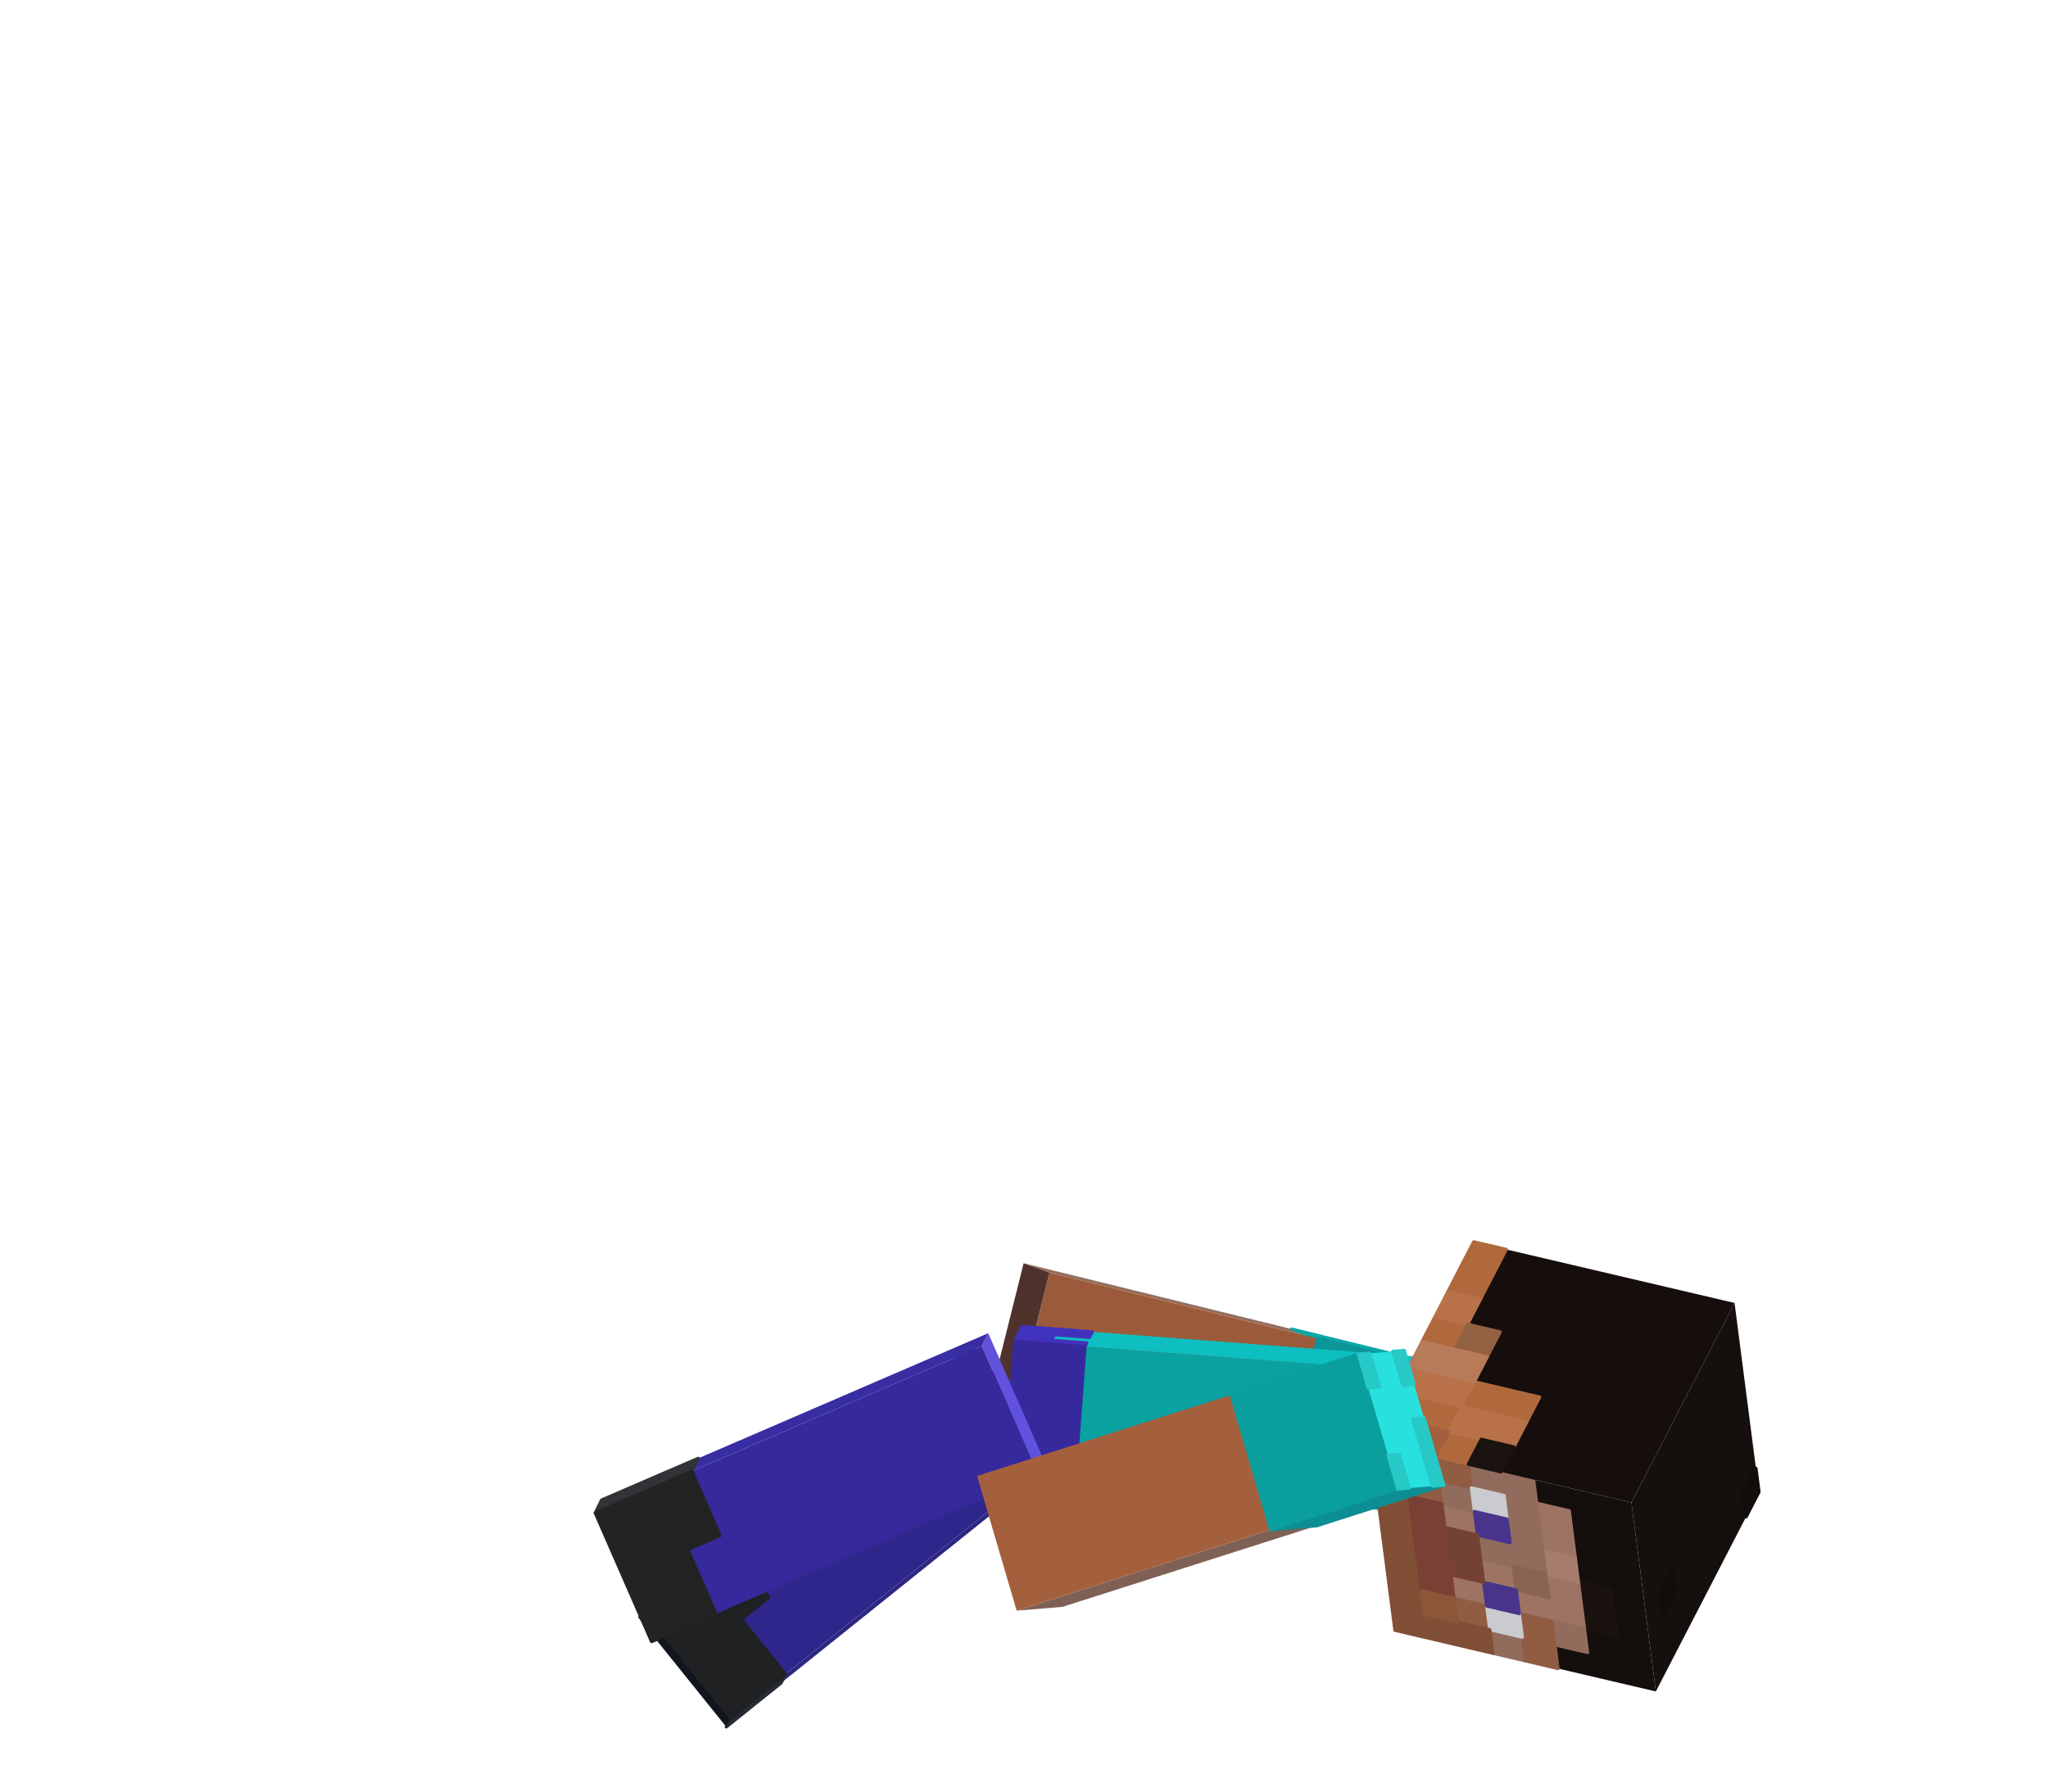
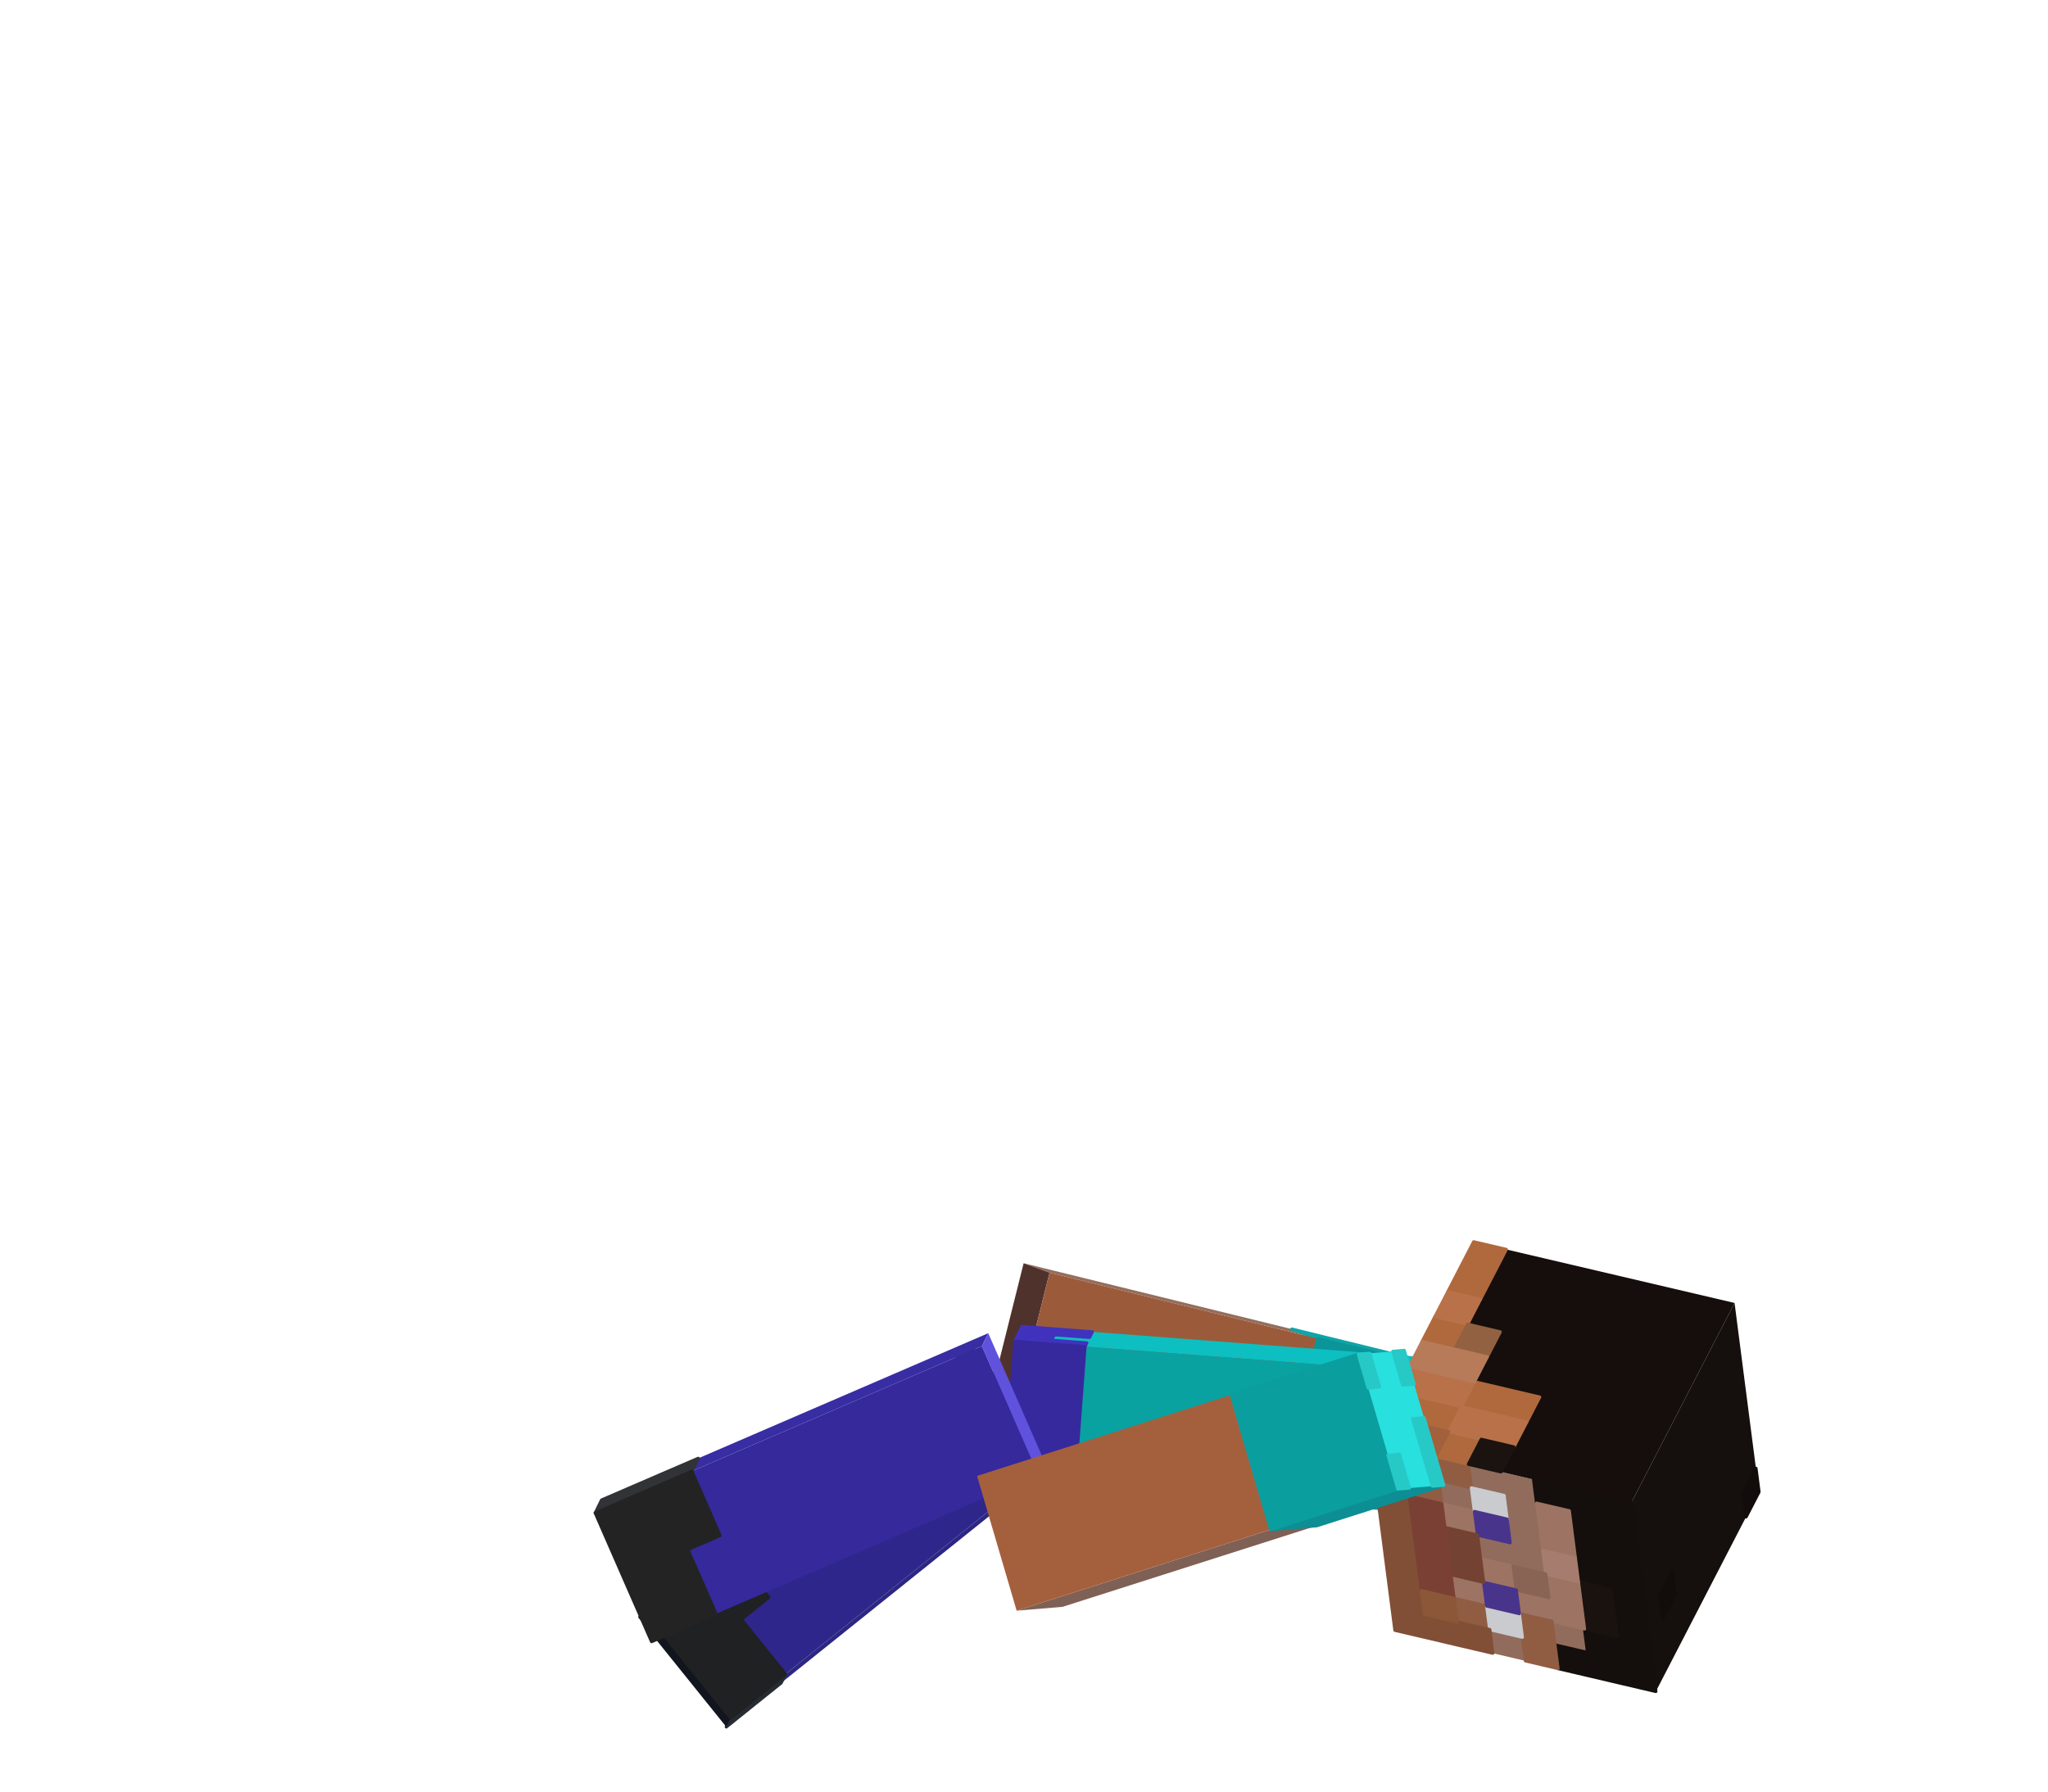
<svg xmlns="http://www.w3.org/2000/svg" viewBox="0 0 384 336" width="384" height="336" role="img" aria-labelledby="death-8-title">
  <g id="steve">
    <g id="arm-left" aria-label="Left arm">
      <g class="face" data-face="back">
        <path fill="#946e5d" d="M267.37 255.44L272.23 257.22L196.79 238.68L191.93 236.91Z" />
        <path fill="#0da5a8" stroke="#0da5a8" stroke-width=".6" stroke-linejoin="round" d="M267.37 255.44L272.23 257.22L265.94 255.67L261.08 253.9ZM261.08 253.9L265.94 255.67L259.66 254.13L254.8 252.35ZM254.8 252.35L259.66 254.13L253.37 252.58L248.51 250.81ZM248.51 250.81L253.37 252.58L247.09 251.04L242.22 249.26Z" />
      </g>
      <g class="face" data-face="bottom">
        <path fill="#50322d" d="M190.39 264.29L185.53 262.51L191.93 236.91L196.79 238.68Z" />
      </g>
      <g class="face" data-face="nx">
        <path fill="#9b5b3b" d="M272.23 257.22L265.83 282.82L190.39 264.29L196.79 238.68Z" />
        <path fill="#0b9598" stroke="#0b9598" stroke-width=".6" stroke-linejoin="round" d="M272.23 257.22L265.83 282.82L259.54 281.28L265.94 255.67ZM265.94 255.67L259.54 281.28L253.25 279.73L259.66 254.13ZM259.66 254.13L253.25 279.73L246.97 278.19L253.37 252.58ZM253.37 252.58L246.97 278.19L240.68 276.64L247.09 251.04Z" />
      </g>
    </g>
    <g id="leg-left" aria-label="Left leg">
      <g class="face" data-face="front">
        <path fill="#2c2782" d="M198.66 272.76L197.85 274.42L136.18 323.87L137 322.21Z" />
        <path fill="#272b33" stroke="#272b33" stroke-width=".6" stroke-linejoin="round" d="M147.27 313.97L146.46 315.62L141.32 319.74L142.14 318.09ZM142.14 318.09L141.32 319.74L136.18 323.87L137 322.21Z" />
      </g>
      <g class="face" data-face="bottom">
        <path fill="#11151e" d="M137 322.21L136.18 323.87L119.64 303.31L120.45 301.66Z" />
      </g>
      <g class="face" data-face="nx">
        <path fill="#2f268b" d="M182.11 252.21L198.66 272.76L137 322.21L120.45 301.66Z" />
        <path fill="#1f2123" stroke="#1f2123" stroke-width=".6" stroke-linejoin="round" d="M135.87 289.29L144.14 299.57L139 303.69L130.73 293.42ZM130.73 293.42L147.27 313.97L142.14 318.09L125.59 297.54ZM125.59 297.54L142.14 318.09L137 322.21L120.45 301.66Z" />
      </g>
    </g>
    <g id="torso" aria-label="Torso">
      <g class="face" data-face="back">
        <path fill="#0dbfc0" d="M270.6 254.79L269.24 257.56L190.28 251.55L191.65 248.78Z" />
        <path fill="#4132be" stroke="#4132be" stroke-width=".6" stroke-linejoin="round" d="M204.81 249.78L204.29 250.82L197.71 250.32L198.23 249.28ZM203.78 251.86L203.44 252.56L196.86 252.06L197.2 251.36ZM198.23 249.28L197.54 250.67L190.96 250.17L191.65 248.78ZM197.37 251.02L196.86 252.06L190.28 251.55L190.79 250.52Z" />
      </g>
      <g class="face" data-face="top">
        <path fill="#925130" d="M269.24 257.56L270.6 254.79L268.63 281.08L267.27 283.85Z" />
        <path fill="#0ecdcf" stroke="#0ecdcf" stroke-width=".6" stroke-linejoin="round" d="M269.24 257.56L269.41 257.21L268.91 263.79L268.74 264.13ZM270.43 255.13L270.6 254.79L270.11 261.36L269.94 261.71ZM268.74 264.13L268.91 263.79L268.42 270.36L268.25 270.7ZM269.94 261.71L270.11 261.36L269.62 267.93L269.45 268.28ZM268.25 270.7L268.42 270.36L267.93 276.93L267.76 277.28ZM269.45 268.28L269.62 267.93L269.12 274.5L268.95 274.85ZM267.76 277.28L267.93 276.93L267.44 283.5L267.27 283.85ZM268.95 274.85L269.12 274.5L268.63 281.08L268.46 281.42Z" />
      </g>
      <g class="face" data-face="nx">
        <path fill="#0aa1a1" d="M269.24 257.56L267.27 283.85L188.31 277.84L190.28 251.55Z" />
        <path fill="#36299e" stroke="#36299e" stroke-width=".6" stroke-linejoin="round" d="M203.44 252.56L201.47 278.84L194.89 278.34L196.86 252.06ZM196.86 252.06L194.89 278.34L188.31 277.84L190.28 251.55Z" />
      </g>
    </g>
    <g id="head" aria-label="Head">
      <g class="face" data-face="top">
        <path fill="#150f0d" d="M325.23 244.36L329.81 279.8L310.47 317.22L305.89 281.78Z" />
        <path fill="#120d0a" stroke="#120d0a" stroke-width=".6" stroke-linejoin="round" d="M329.24 275.37L329.81 279.8L327.39 284.48L326.82 280.05ZM313.59 294.58L314.16 299.01L311.74 303.68L311.17 299.25Z" />
      </g>
      <g class="face" data-face="front">
-         <path fill="#140f0c" d="M305.89 281.78L310.47 317.22L261.55 305.75L256.98 270.31Z" />
+         <path fill="#916c5c" d="M305.89 281.78L310.47 317.22L261.55 305.75L256.98 270.31Z" />
+         <path fill="#140f0c" stroke="#140f0c" stroke-width=".6" stroke-linejoin="round" d="M305.89 281.78L310.47 317.22L304.36 315.79L299.78 280.35ZM299.78 280.35L302.07 298.07L295.95 296.63L293.66 278.91ZM303.21 306.93L304.36 315.79L298.24 314.35L297.1 305.49ZM293.66 278.91L294.24 283.34L288.12 281.91L287.55 277.48ZM297.67 309.92L298.24 314.35L292.13 312.92L291.56 308.49Z" />
        <path fill="#19120e" stroke="#19120e" stroke-width=".6" stroke-linejoin="round" d="M302.07 298.07L303.21 306.93L297.1 305.49L295.95 296.63Z" />
        <path fill="#9d7363" stroke="#9d7363" stroke-width=".6" stroke-linejoin="round" d="M294.24 283.34L295.38 292.2L289.27 290.77L288.12 281.91ZM295.95 296.63L297.1 305.49L290.98 304.06L289.84 295.2ZM290.41 299.63L290.98 304.06L284.87 302.62L284.3 298.19ZM283.72 293.76L284.3 298.19L278.18 296.76L277.61 292.33ZM276.46 283.47L277.04 287.9L270.92 286.46L270.35 282.03ZM278.18 296.76L278.75 301.19L272.64 299.76L272.07 295.32Z" />
        <path fill="#a57c6d" stroke="#a57c6d" stroke-width=".6" stroke-linejoin="round" d="M295.38 292.2L295.95 296.63L289.84 295.2L289.27 290.77Z" />
-         <path fill="#916c5c" stroke="#916c5c" stroke-width=".6" stroke-linejoin="round" d="M297.1 305.49L297.67 309.92L291.56 308.49L290.98 304.06ZM287.55 277.48L289.84 295.2L283.72 293.76L281.44 276.04ZM281.44 276.04L282.01 280.47L275.89 279.04L275.32 274.61ZM283.15 289.33L283.72 293.76L277.61 292.33L277.04 287.9ZM285.44 307.05L286.01 311.48L279.9 310.05L279.33 305.62ZM275.89 279.04L276.46 283.47L270.35 282.03L269.78 277.6Z" />
        <path fill="#896454" stroke="#896454" stroke-width=".6" stroke-linejoin="round" d="M289.84 295.2L290.41 299.63L284.3 298.19L283.72 293.76Z" />
        <path fill="#905d43" stroke="#905d43" stroke-width=".6" stroke-linejoin="round" d="M290.98 304.06L292.13 312.92L286.01 311.48L284.87 302.62ZM275.32 274.61L275.89 279.04L269.78 277.6L269.21 273.17ZM278.75 301.19L279.33 305.62L273.21 304.19L272.64 299.76ZM269.21 273.17L270.35 282.03L264.24 280.6L263.09 271.74Z" />
        <path fill="#c9cbcf" stroke="#c9cbcf" stroke-width=".6" stroke-linejoin="round" d="M282.01 280.47L282.58 284.9L276.46 283.47L275.89 279.04ZM284.87 302.62L285.44 307.05L279.33 305.62L278.75 301.19Z" />
        <path fill="#49348c" stroke="#49348c" stroke-width=".6" stroke-linejoin="round" d="M282.58 284.9L283.15 289.33L277.04 287.9L276.46 283.47ZM284.3 298.19L284.87 302.62L278.75 301.19L278.18 296.76Z" />
        <path fill="#744232" stroke="#744232" stroke-width=".6" stroke-linejoin="round" d="M277.04 287.9L278.18 296.76L272.07 295.32L270.92 286.46ZM263.09 271.74L264.24 280.6L258.12 279.17L256.98 270.31Z" />
        <path fill="#814f36" stroke="#814f36" stroke-width=".6" stroke-linejoin="round" d="M279.33 305.62L279.9 310.05L273.78 308.62L273.21 304.19ZM273.21 304.19L273.78 308.62L267.67 307.18L267.1 302.75ZM264.24 280.6L267.67 307.18L261.55 305.75L258.12 279.17Z" />
        <path fill="#7b4034" stroke="#7b4034" stroke-width=".6" stroke-linejoin="round" d="M270.35 282.03L272.64 299.76L266.52 298.32L264.24 280.6Z" />
        <path fill="#8b5738" stroke="#8b5738" stroke-width=".6" stroke-linejoin="round" d="M272.64 299.76L273.21 304.19L267.1 302.75L266.52 298.32Z" />
      </g>
      <g class="face" data-face="nx">
        <path fill="#150e0c" d="M325.23 244.36L305.89 281.78L256.98 270.31L276.31 232.89Z" />
        <path fill="#af693d" stroke="#af693d" stroke-width=".6" stroke-linejoin="round" d="M288.69 262.01L286.27 266.69L280.15 265.25L282.57 260.58ZM282.57 260.58L280.15 265.25L274.04 263.82L276.46 259.14ZM277.74 269.93L275.32 274.61L269.21 273.17L271.62 268.5ZM274.04 263.82L271.62 268.5L265.51 267.06L267.93 262.39ZM282.43 234.32L277.59 243.68L271.48 242.24L276.31 232.89ZM275.18 248.35L272.76 253.03L266.64 251.6L269.06 246.92ZM267.93 262.39L265.51 267.06L259.39 265.63L261.81 260.95Z" />
        <path fill="#b87149" stroke="#b87149" stroke-width=".6" stroke-linejoin="round" d="M286.27 266.69L283.85 271.37L277.74 269.93L280.15 265.25ZM280.15 265.25L277.74 269.93L271.62 268.5L274.04 263.82ZM276.46 259.14L274.04 263.82L267.93 262.39L270.34 257.71ZM277.59 243.68L275.18 248.35L269.06 246.92L271.48 242.24ZM270.34 257.71L267.93 262.39L261.81 260.95L264.23 256.27Z" />
        <path fill="#1a130f" stroke="#1a130f" stroke-width=".6" stroke-linejoin="round" d="M283.85 271.37L281.44 276.04L275.32 274.61L277.74 269.93Z" />
        <path fill="#926141" stroke="#926141" stroke-width=".6" stroke-linejoin="round" d="M281.29 249.79L278.87 254.47L272.76 253.03L275.18 248.35Z" />
        <path fill="#b87b59" stroke="#b87b59" stroke-width=".6" stroke-linejoin="round" d="M278.87 254.47L276.46 259.14L270.34 257.71L272.76 253.03ZM272.76 253.03L270.34 257.71L264.23 256.27L266.64 251.6Z" />
        <path fill="#a3603c" stroke="#a3603c" stroke-width=".6" stroke-linejoin="round" d="M271.62 268.5L269.21 273.17L263.09 271.74L265.51 267.06ZM265.51 267.06L263.09 271.74L256.98 270.31L259.39 265.63Z" />
      </g>
    </g>
    <g id="leg-right" aria-label="Right leg">
      <g class="face" data-face="back">
        <path fill="#382da3" d="M185.3 250.03L184.1 252.46L111.61 283.74L112.8 281.32Z" />
        <path fill="#313336" stroke="#313336" stroke-width=".6" stroke-linejoin="round" d="M130.92 273.5L129.73 275.92L123.69 278.53L124.88 276.1ZM124.88 276.1L123.69 278.53L117.65 281.13L118.84 278.71ZM118.84 278.71L117.65 281.13L111.61 283.74L112.8 281.32Z" />
      </g>
      <g class="face" data-face="top">
        <path fill="#6052dd" d="M184.1 252.46L185.3 250.03L195.86 274.17L194.67 276.59Z" />
      </g>
      <g class="face" data-face="nx">
        <path fill="#35299c" d="M184.1 252.46L194.67 276.59L122.17 307.87L111.61 283.74Z" />
        <path fill="#232323" stroke="#232323" stroke-width=".6" stroke-linejoin="round" d="M129.73 275.92L135.01 287.99L128.97 290.59L123.69 278.53ZM123.69 278.53L134.25 302.66L128.21 305.26L117.65 281.13ZM117.65 281.13L128.21 305.26L122.17 307.87L111.61 283.74Z" />
      </g>
    </g>
    <g id="arm-right" aria-label="Right arm">
      <g class="face" data-face="front">
        <path fill="#7f6055" d="M262.1 279.25L270.71 278.54L199.23 301.35L190.62 302.07Z" />
        <path fill="#0c8e94" stroke="#0c8e94" stroke-width=".6" stroke-linejoin="round" d="M262.1 279.25L270.71 278.54L264.76 280.44L256.14 281.15ZM256.14 281.15L264.76 280.44L258.8 282.34L250.19 283.05ZM250.19 283.05L258.8 282.34L252.84 284.24L244.23 284.95ZM244.23 284.95L252.84 284.24L246.89 286.14L238.27 286.86Z" />
      </g>
      <g class="face" data-face="nx">
        <path fill="#a4603d" d="M254.69 253.98L262.1 279.25L190.62 302.07L183.2 276.8Z" />
        <path fill="#0b9e9f" stroke="#0b9e9f" stroke-width=".6" stroke-linejoin="round" d="M254.69 253.98L262.1 279.25L256.14 281.15L248.73 255.88ZM248.73 255.88L256.14 281.15L250.19 283.05L242.77 257.78ZM242.77 257.78L250.19 283.05L244.23 284.95L236.82 259.68ZM236.82 259.68L244.23 284.95L238.27 286.86L230.86 261.59Z" />
      </g>
      <g class="face" data-face="top">
        <path fill="#28e0de" d="M254.69 253.98L263.3 253.26L270.71 278.54L262.1 279.25Z" />
        <path fill="#27c9c7" stroke="#27c9c7" stroke-width=".6" stroke-linejoin="round" d="M254.69 253.98L256.84 253.8L258.69 260.12L256.54 260.3ZM261.15 253.44L263.3 253.26L265.15 259.58L263 259.76ZM264.85 266.08L267.01 265.9L268.86 272.22L266.71 272.4ZM260.25 272.93L262.4 272.75L264.26 279.07L262.1 279.25ZM266.71 272.4L268.86 272.22L270.71 278.54L268.56 278.71Z" />
      </g>
    </g>
  </g>
</svg>
